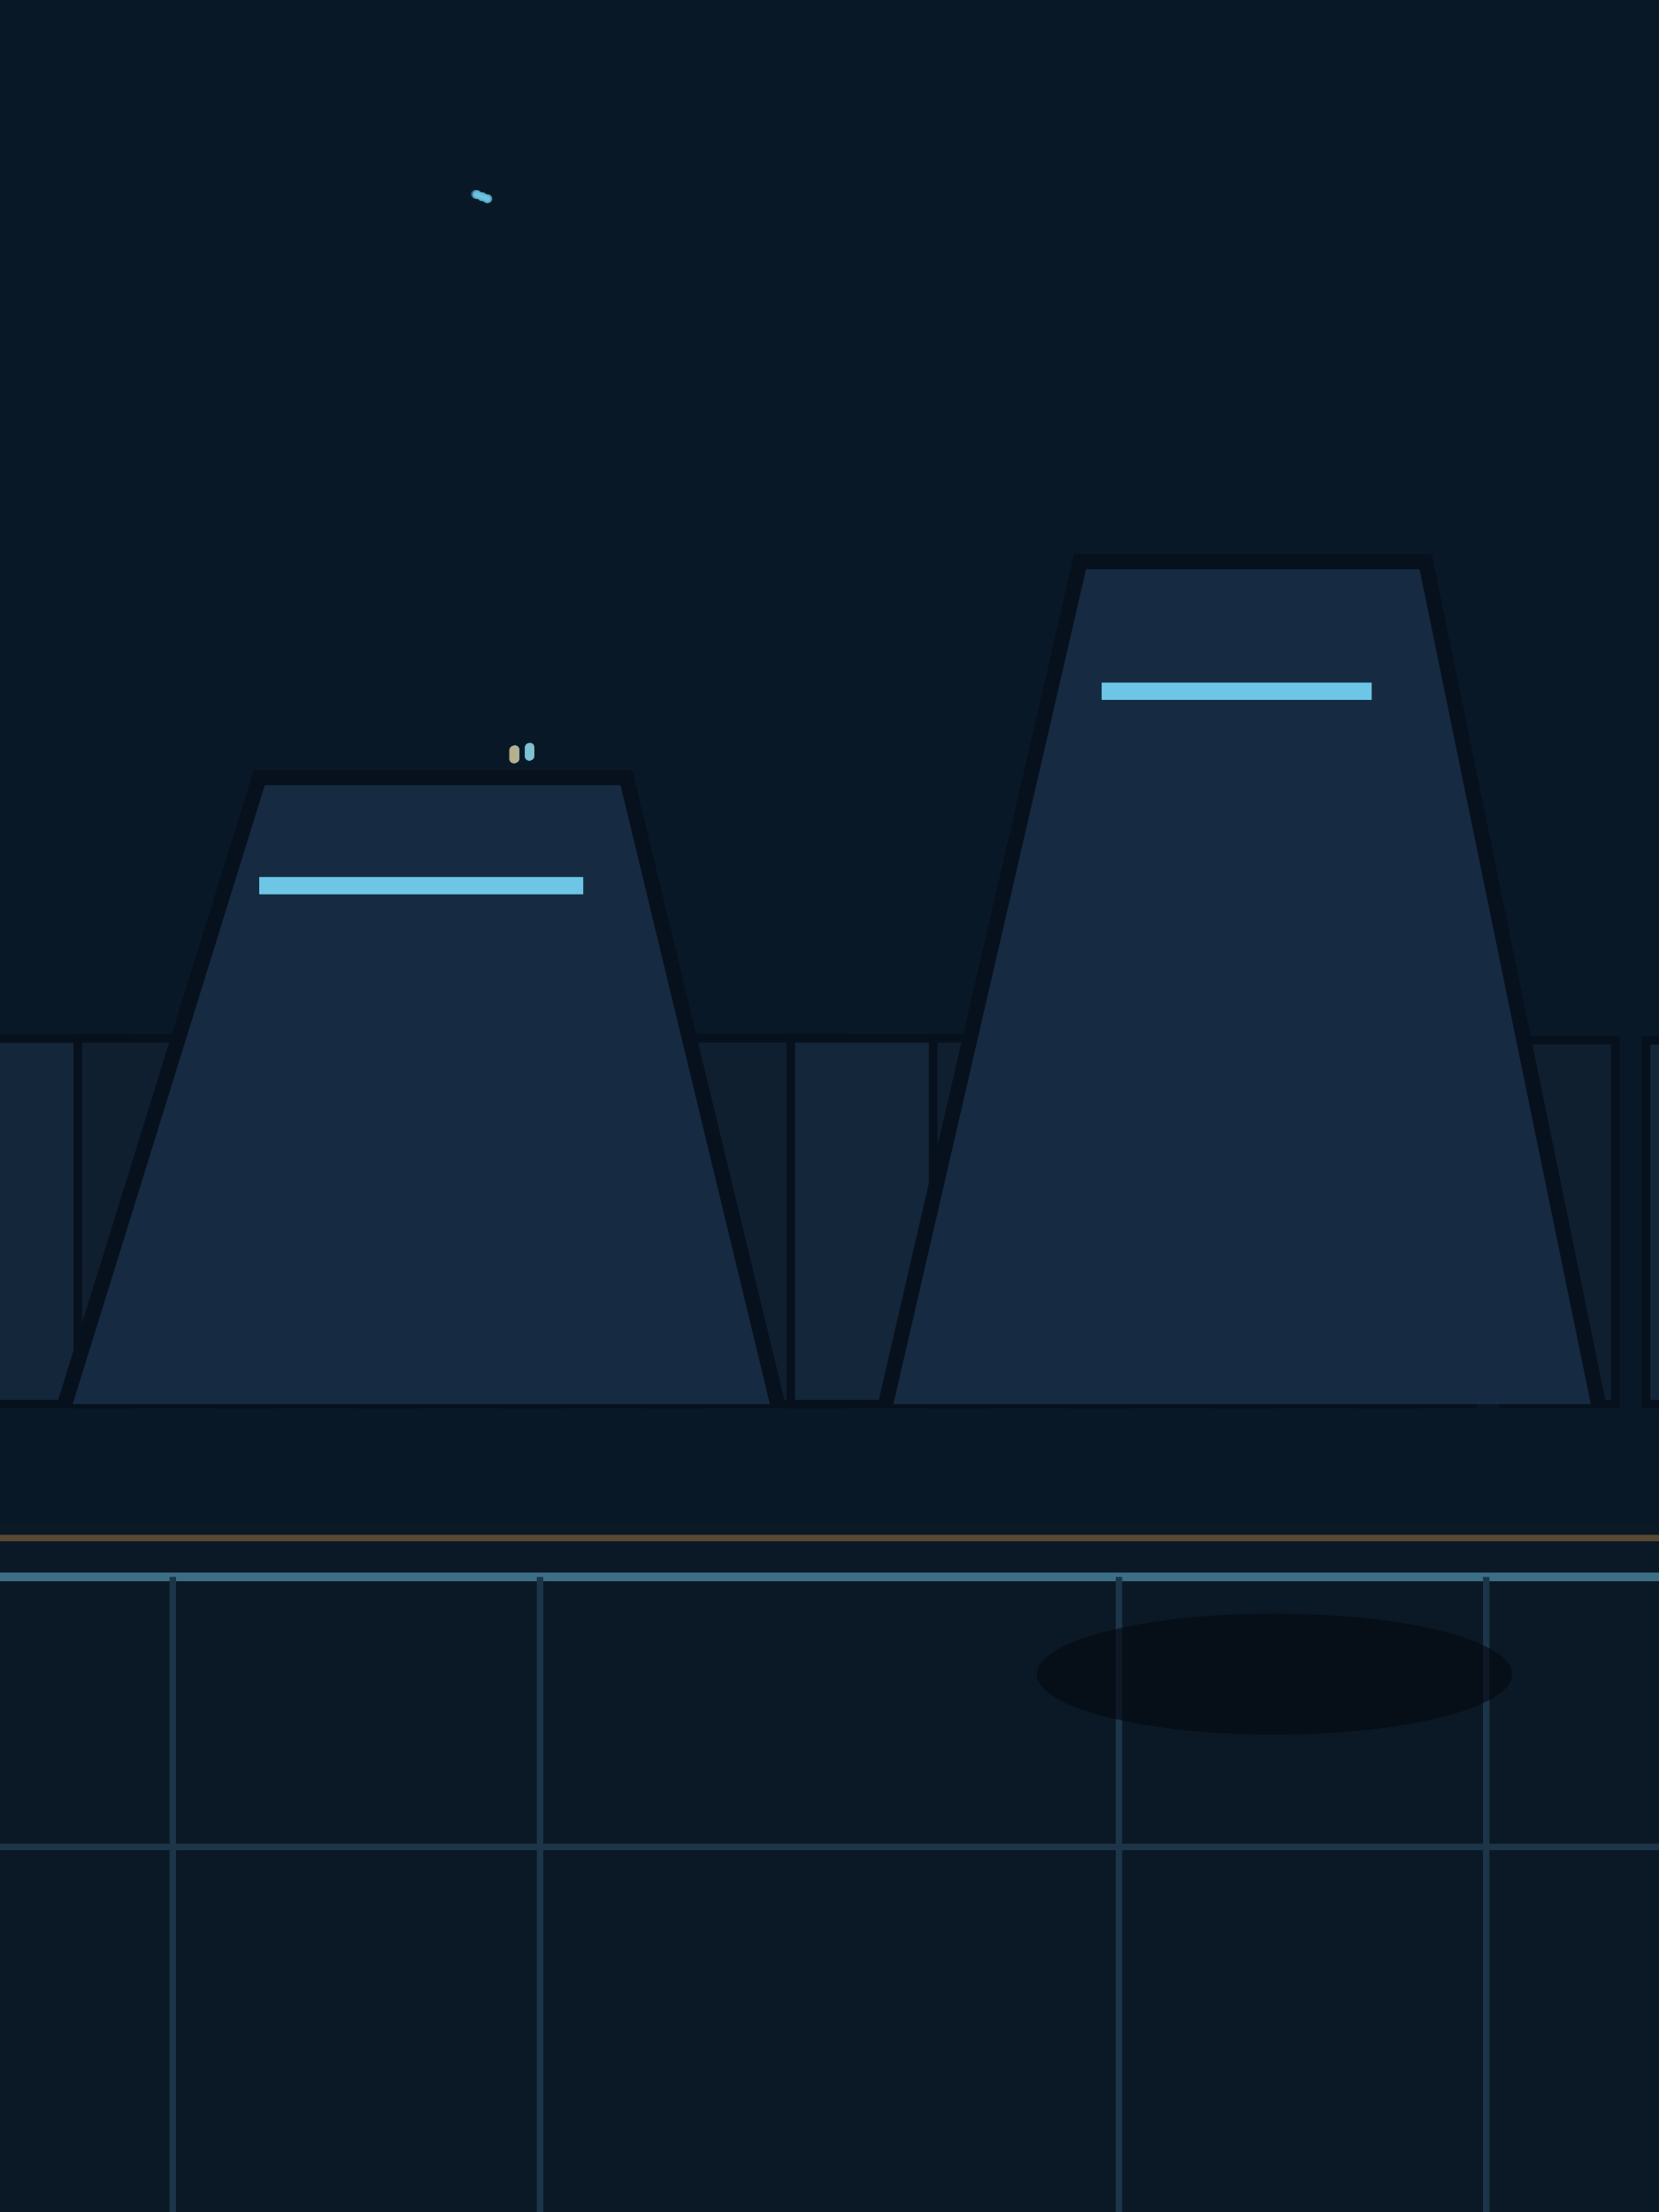
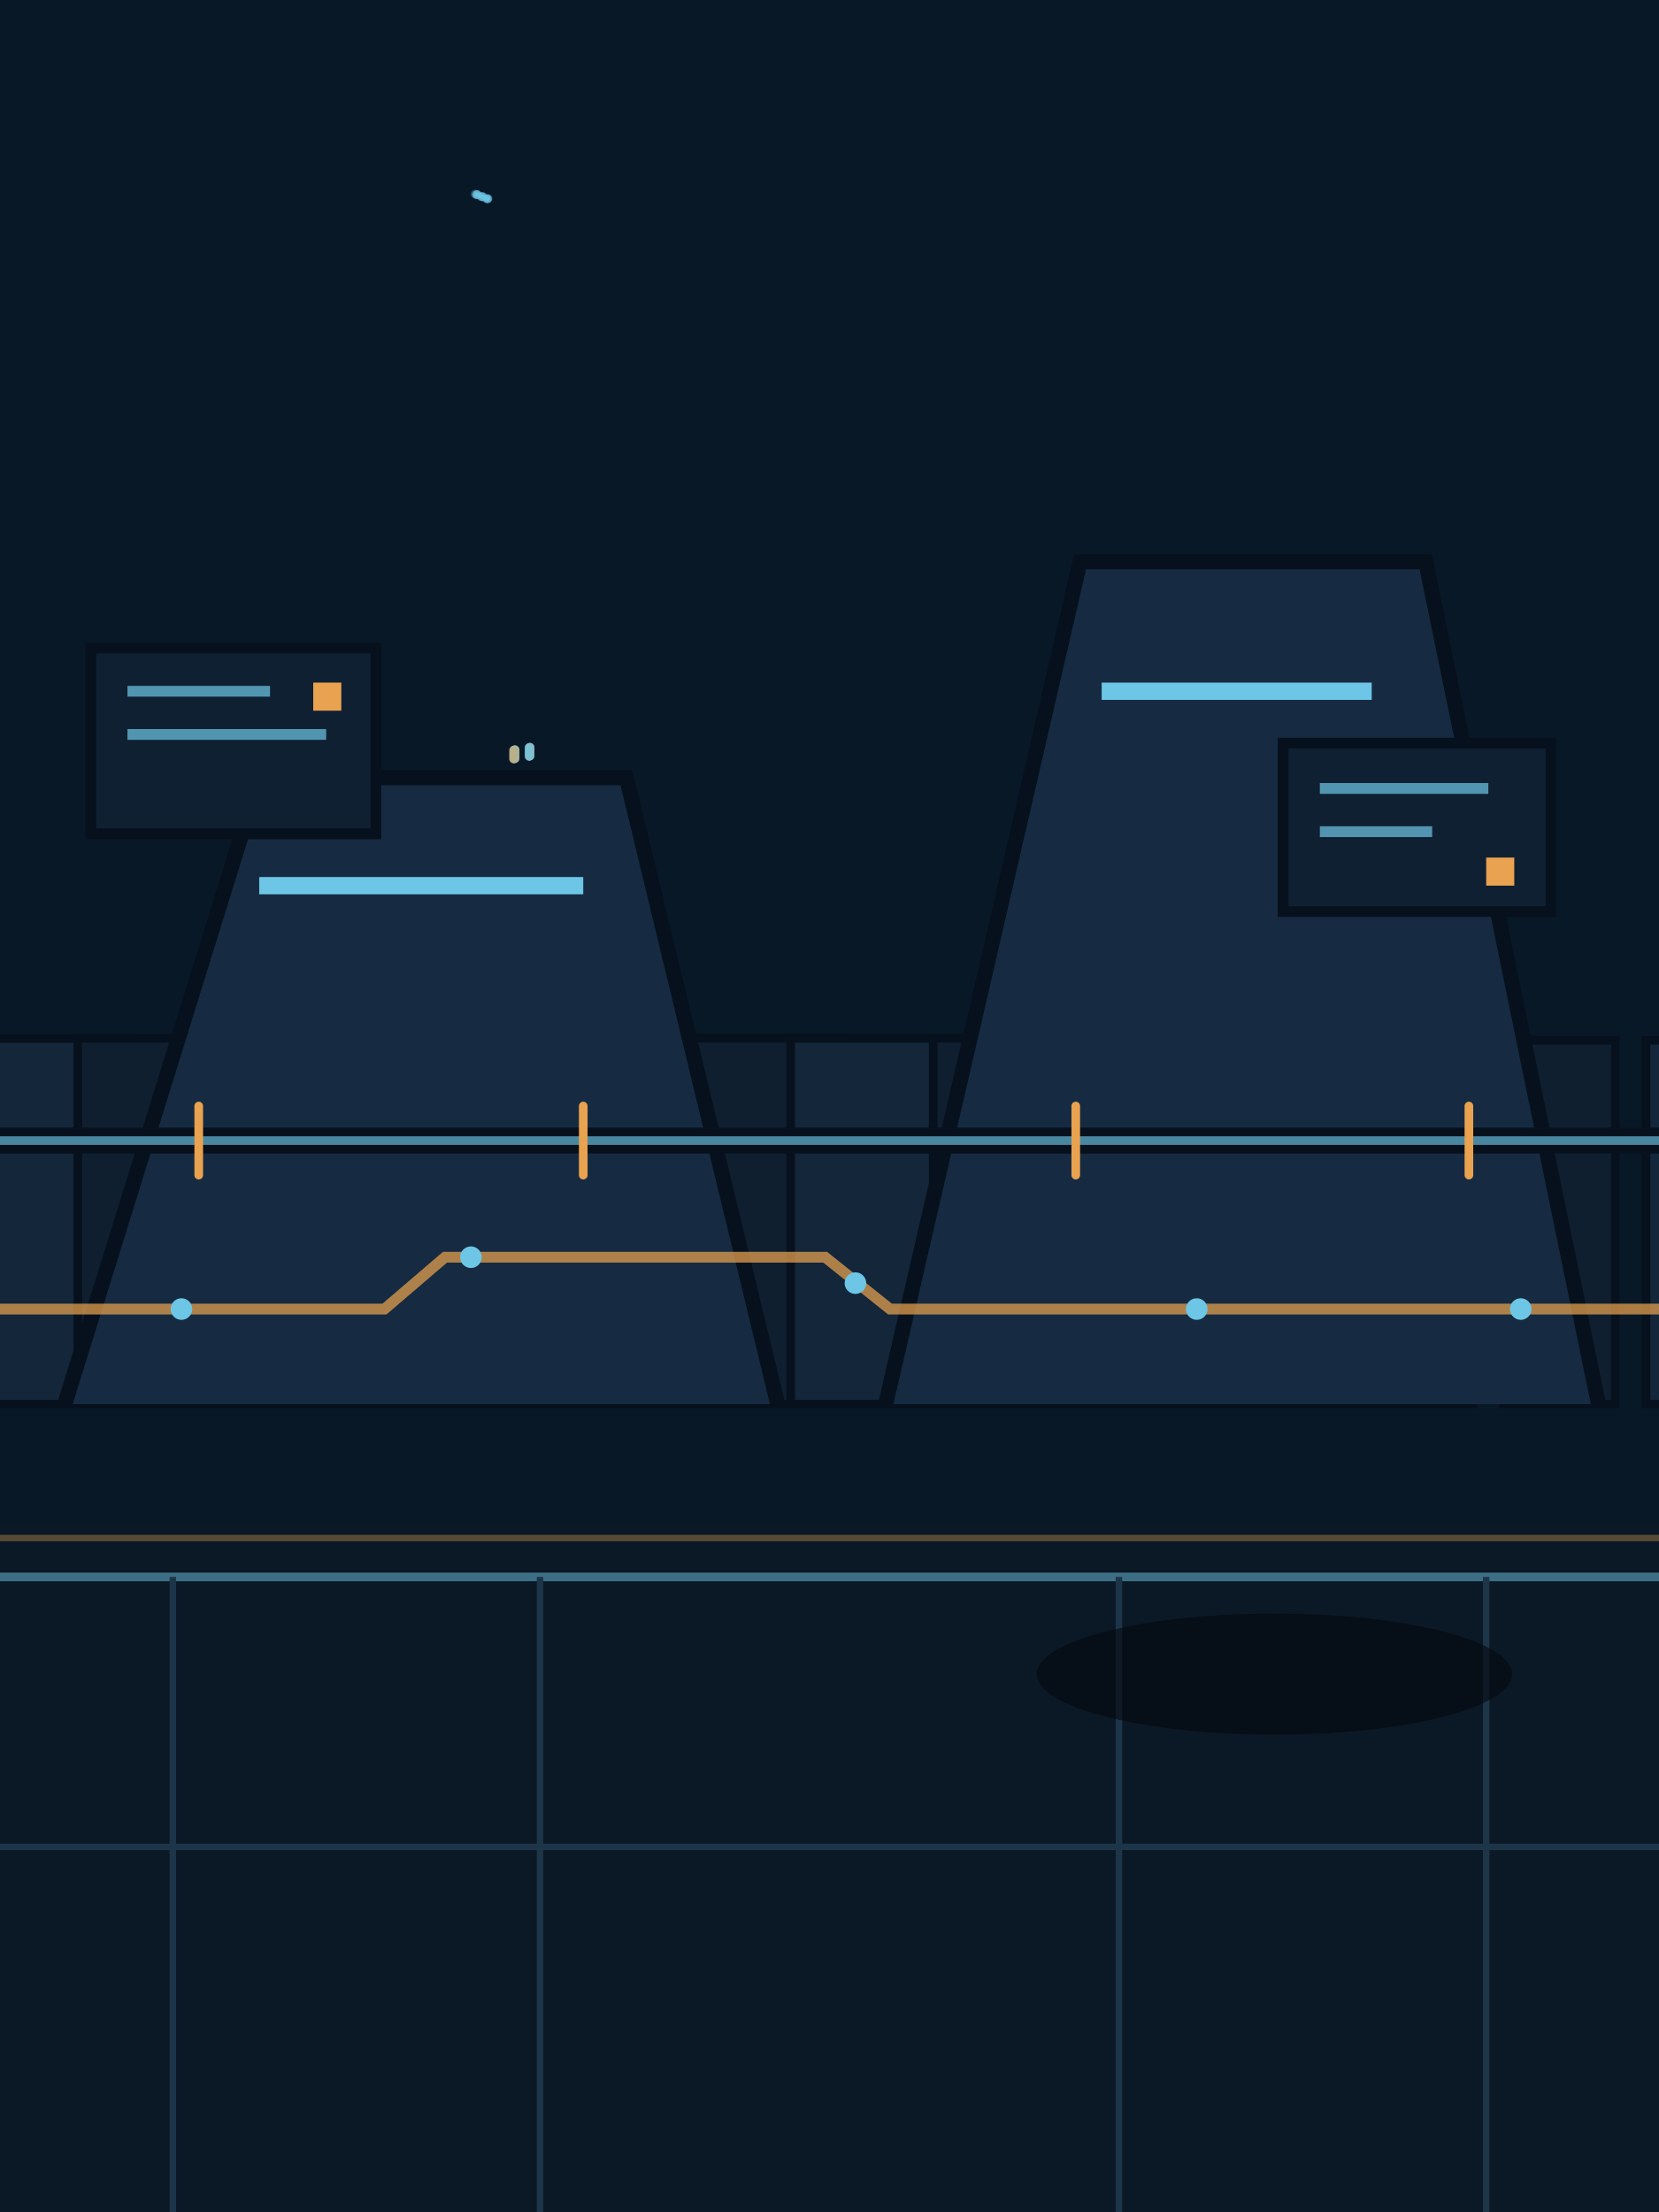
<svg xmlns="http://www.w3.org/2000/svg" width="768" height="1024" viewBox="0 0 768 1024">
  <rect width="768" height="1024" fill="#263249" />
  <rect width="768" height="740" fill="#091827" />
  <circle cx="220.646" cy="90.15" r="1" fill="#6dc6e6" opacity=".35" />
  <circle cx="220.57" cy="90.12" r="2" fill="#6dc6e6" opacity=".35" />
  <circle cx="220.8" cy="90.21" r="1" fill="#6dc6e6" opacity=".35" />
  <circle cx="220.723" cy="90.18" r="2" fill="#6dc6e6" opacity=".35" />
  <circle cx="220.954" cy="90.03" r="1" fill="#6dc6e6" opacity=".35" />
  <circle cx="220.877" cy="90" r="2" fill="#6dc6e6" opacity=".35" />
  <circle cx="221.107" cy="90.09" r="1" fill="#6dc6e6" opacity=".35" />
  <circle cx="221.03" cy="90.06" r="2" fill="#6dc6e6" opacity=".35" />
  <circle cx="220.032" cy="89.91" r="1" fill="#6dc6e6" opacity=".35" />
  <circle cx="219.955" cy="89.88" r="2" fill="#6dc6e6" opacity=".35" />
  <circle cx="223.027" cy="91.08" r="1" fill="#6dc6e6" opacity=".35" />
  <circle cx="223.104" cy="91.11" r="2" fill="#6dc6e6" opacity=".35" />
  <circle cx="223.181" cy="91.14" r="1" fill="#6dc6e6" opacity=".35" />
  <circle cx="223.258" cy="91.17" r="2" fill="#6dc6e6" opacity=".35" />
  <circle cx="223.334" cy="90.96" r="1" fill="#6dc6e6" opacity=".35" />
  <circle cx="223.411" cy="90.99" r="2" fill="#6dc6e6" opacity=".35" />
  <circle cx="223.488" cy="91.02" r="1" fill="#6dc6e6" opacity=".35" />
  <circle cx="223.565" cy="91.05" r="2" fill="#6dc6e6" opacity=".35" />
  <circle cx="222.413" cy="90.84" r="1" fill="#6dc6e6" opacity=".35" />
  <circle cx="222.49" cy="90.87" r="2" fill="#6dc6e6" opacity=".35" />
  <circle cx="225.715" cy="92.13" r="1" fill="#6dc6e6" opacity=".35" />
  <circle cx="225.638" cy="92.1" r="2" fill="#6dc6e6" opacity=".35" />
  <circle cx="225.562" cy="92.07" r="1" fill="#6dc6e6" opacity=".35" />
  <circle cx="225.485" cy="92.04" r="2" fill="#6dc6e6" opacity=".35" />
  <circle cx="226.022" cy="92.01" r="1" fill="#6dc6e6" opacity=".35" />
  <circle cx="225.946" cy="91.98" r="2" fill="#6dc6e6" opacity=".35" />
  <circle cx="225.869" cy="91.95" r="1" fill="#6dc6e6" opacity=".35" />
  <circle cx="225.792" cy="91.92" r="2" fill="#6dc6e6" opacity=".35" />
  <circle cx="225.101" cy="91.89" r="1" fill="#6dc6e6" opacity=".35" />
  <circle cx="225.024" cy="91.86" r="2" fill="#6dc6e6" opacity=".35" />
  <path d="M-30 650V480.75L-30,480.75 59.988,480.75V650Z" fill="#13263a" stroke="#07111d" stroke-width="4" />
  <path d="M36 650V480.725L36,480.725 125.993,480.725V650Z" fill="#101f30" stroke="#07111d" stroke-width="4" />
  <path d="M102 650V480.8L102,480.8 191.999,480.8V650Z" fill="#13263a" stroke="#07111d" stroke-width="4" />
  <path d="M168 650V480.775L168,480.775 258.005,480.775V650Z" fill="#101f30" stroke="#07111d" stroke-width="4" />
  <path d="M234 650V480.65L234,480.65 324.01,480.65V650Z" fill="#13263a" stroke="#07111d" stroke-width="4" />
  <path d="M300 650V480.625L300,480.625 390.015,480.625V650Z" fill="#101f30" stroke="#07111d" stroke-width="4" />
  <path d="M366 650V480.7L366,480.7 456.021,480.7V650Z" fill="#13263a" stroke="#07111d" stroke-width="4" />
  <path d="M432 650V480.675L432,480.675 522.026,480.675V650Z" fill="#101f30" stroke="#07111d" stroke-width="4" />
  <path d="M498 650V480.95L498,480.95 587.944,480.95V650Z" fill="#13263a" stroke="#07111d" stroke-width="4" />
  <path d="M564 650V480.925L564,480.925 653.949,480.925V650Z" fill="#101f30" stroke="#07111d" stroke-width="4" />
  <path d="M630 650V481.525L630,481.525 681.802,481.525V650Z" fill="#13263a" stroke="#07111d" stroke-width="4" />
  <path d="M696 650V481.55L696,481.55 747.796,481.55V650Z" fill="#101f30" stroke="#07111d" stroke-width="4" />
  <path d="M762 650V481.575L762,481.575 813.812,481.575V650Z" fill="#13263a" stroke="#07111d" stroke-width="4" />
  <rect x="236.36" y="345.04" width="4" height="8" rx="2" fill="#e9a24f" opacity=".55" />
  <rect x="236.288" y="345.076" width="4" height="8" rx="2" fill="#6dc6e6" opacity=".55" />
  <rect x="236.504" y="345.112" width="4" height="8" rx="2" fill="#6dc6e6" opacity=".55" />
  <rect x="236.432" y="345.148" width="4" height="8" rx="2" fill="#e9a24f" opacity=".55" />
  <rect x="236.072" y="345.184" width="4" height="8" rx="2" fill="#6dc6e6" opacity=".55" />
  <rect x="236" y="345.22" width="4" height="8" rx="2" fill="#6dc6e6" opacity=".55" />
  <rect x="236.216" y="345.256" width="4" height="8" rx="2" fill="#e9a24f" opacity=".55" />
  <rect x="236.144" y="345.292" width="4" height="8" rx="2" fill="#6dc6e6" opacity=".55" />
  <rect x="235.784" y="345.328" width="4" height="8" rx="2" fill="#6dc6e6" opacity=".55" />
  <rect x="235.712" y="345.364" width="4" height="8" rx="2" fill="#e9a24f" opacity=".55" />
  <rect x="243.344" y="343.924" width="4" height="8" rx="2" fill="#6dc6e6" opacity=".55" />
  <rect x="243.416" y="343.888" width="4" height="8" rx="2" fill="#6dc6e6" opacity=".55" />
  <rect x="243.2" y="343.996" width="4" height="8" rx="2" fill="#e9a24f" opacity=".55" />
  <rect x="243.272" y="343.96" width="4" height="8" rx="2" fill="#6dc6e6" opacity=".55" />
  <rect x="243.056" y="344.068" width="4" height="8" rx="2" fill="#6dc6e6" opacity=".55" />
  <rect x="243.128" y="344.032" width="4" height="8" rx="2" fill="#e9a24f" opacity=".55" />
  <rect x="242.912" y="344.14" width="4" height="8" rx="2" fill="#6dc6e6" opacity=".55" />
  <rect x="242.984" y="344.104" width="4" height="8" rx="2" fill="#6dc6e6" opacity=".55" />
  <path d="M30 650L120 360h170l70 290M410 650l90-390h160l80 390" fill="#162b41" stroke="#07111d" stroke-width="7" />
  <path d="M120 410h150M510 320h125" stroke="#6dc6e6" stroke-width="8" />
+   <g id="apn-editorial-motifs">
+     <g id="billboard" fill="#102033" stroke="#07111d" stroke-width="5">
+       <path d="M42 300h132v86H42zM594 344h124v78H594z" />
+       <path d="M59 320h66M59 340h92M611 365h78M611 385h52" fill="none" stroke="#6dc6e6" stroke-width="5" opacity=".7" />
+       <path d="M145 316h13v13h-13zM688 397h13v13h-13z" fill="#e9a24f" stroke="none" />
+     </g>
+     <g id="signal-rail" fill="none" stroke-linecap="round">
+       <path d="M0 528H768" stroke="#07111d" stroke-width="12" />
+       <path d="M0 528H768" stroke="#6dc6e6" stroke-width="4" opacity=".65" />
+       <path d="M92 512v32M270 512v32M498 512v32M680 512v32" stroke="#e9a24f" stroke-width="4" />
+     </g>
+     <path id="patchline" d="M0 606h178l28-24h176l30 24h356" fill="none" stroke="#e9a24f" stroke-width="5" opacity=".72" />
+     <g id="archive-lights" fill="#6dc6e6">
+       <circle cx="84" cy="606" r="5" />
+       <circle cx="218" cy="582" r="5" />
+       <circle cx="396" cy="594" r="5" />
+       <circle cx="554" cy="606" r="5" />
+       <circle cx="704" cy="606" r="5" />
+     </g>
+   </g>
  <path d="M0 705H768V1024H0Z" fill="#0b1825" />
  <path d="M0 730H768" stroke="#6dc6e6" stroke-width="4" opacity=".5" />
  <path d="M0 855H768M80 730V1024M250 730V1024M518 730V1024M688 730V1024" stroke="#1d3548" stroke-width="3" />
  <ellipse cx="590" cy="775" rx="110" ry="28" fill="#03070d" opacity=".6" />
  <path d="M0 712H768" stroke="#e9a24f" stroke-width="3" opacity=".35" />
</svg>
